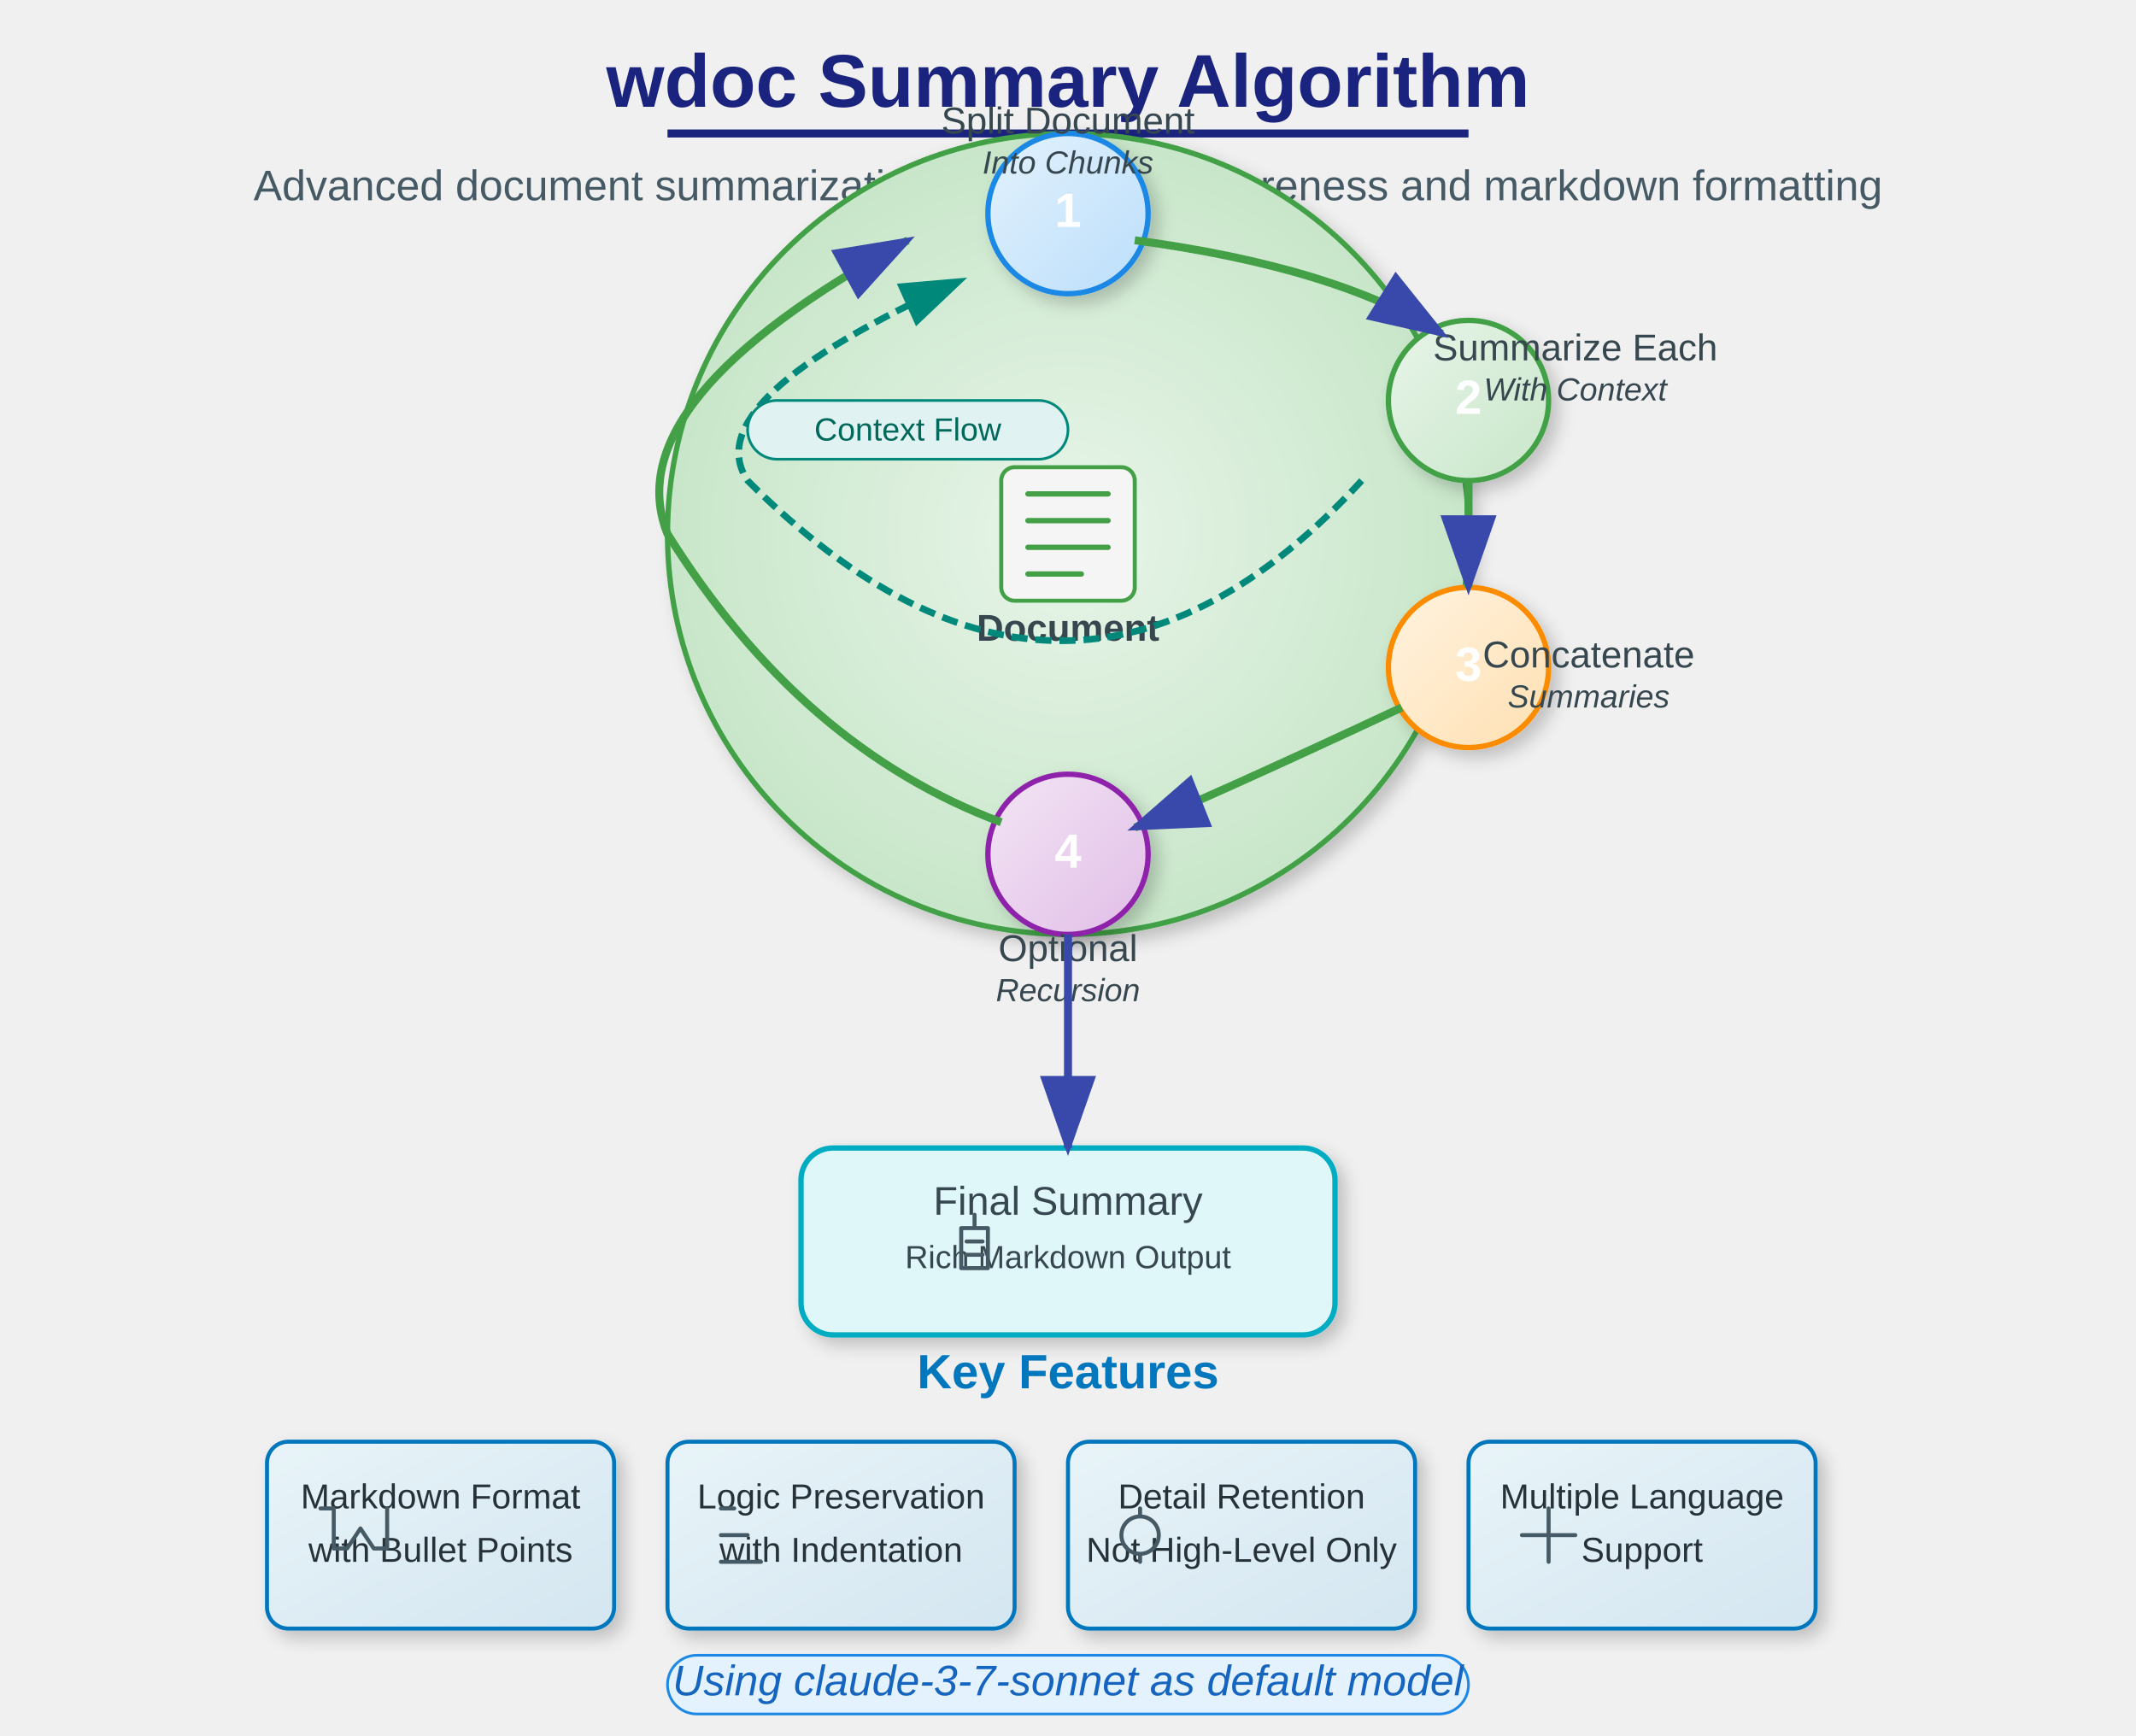
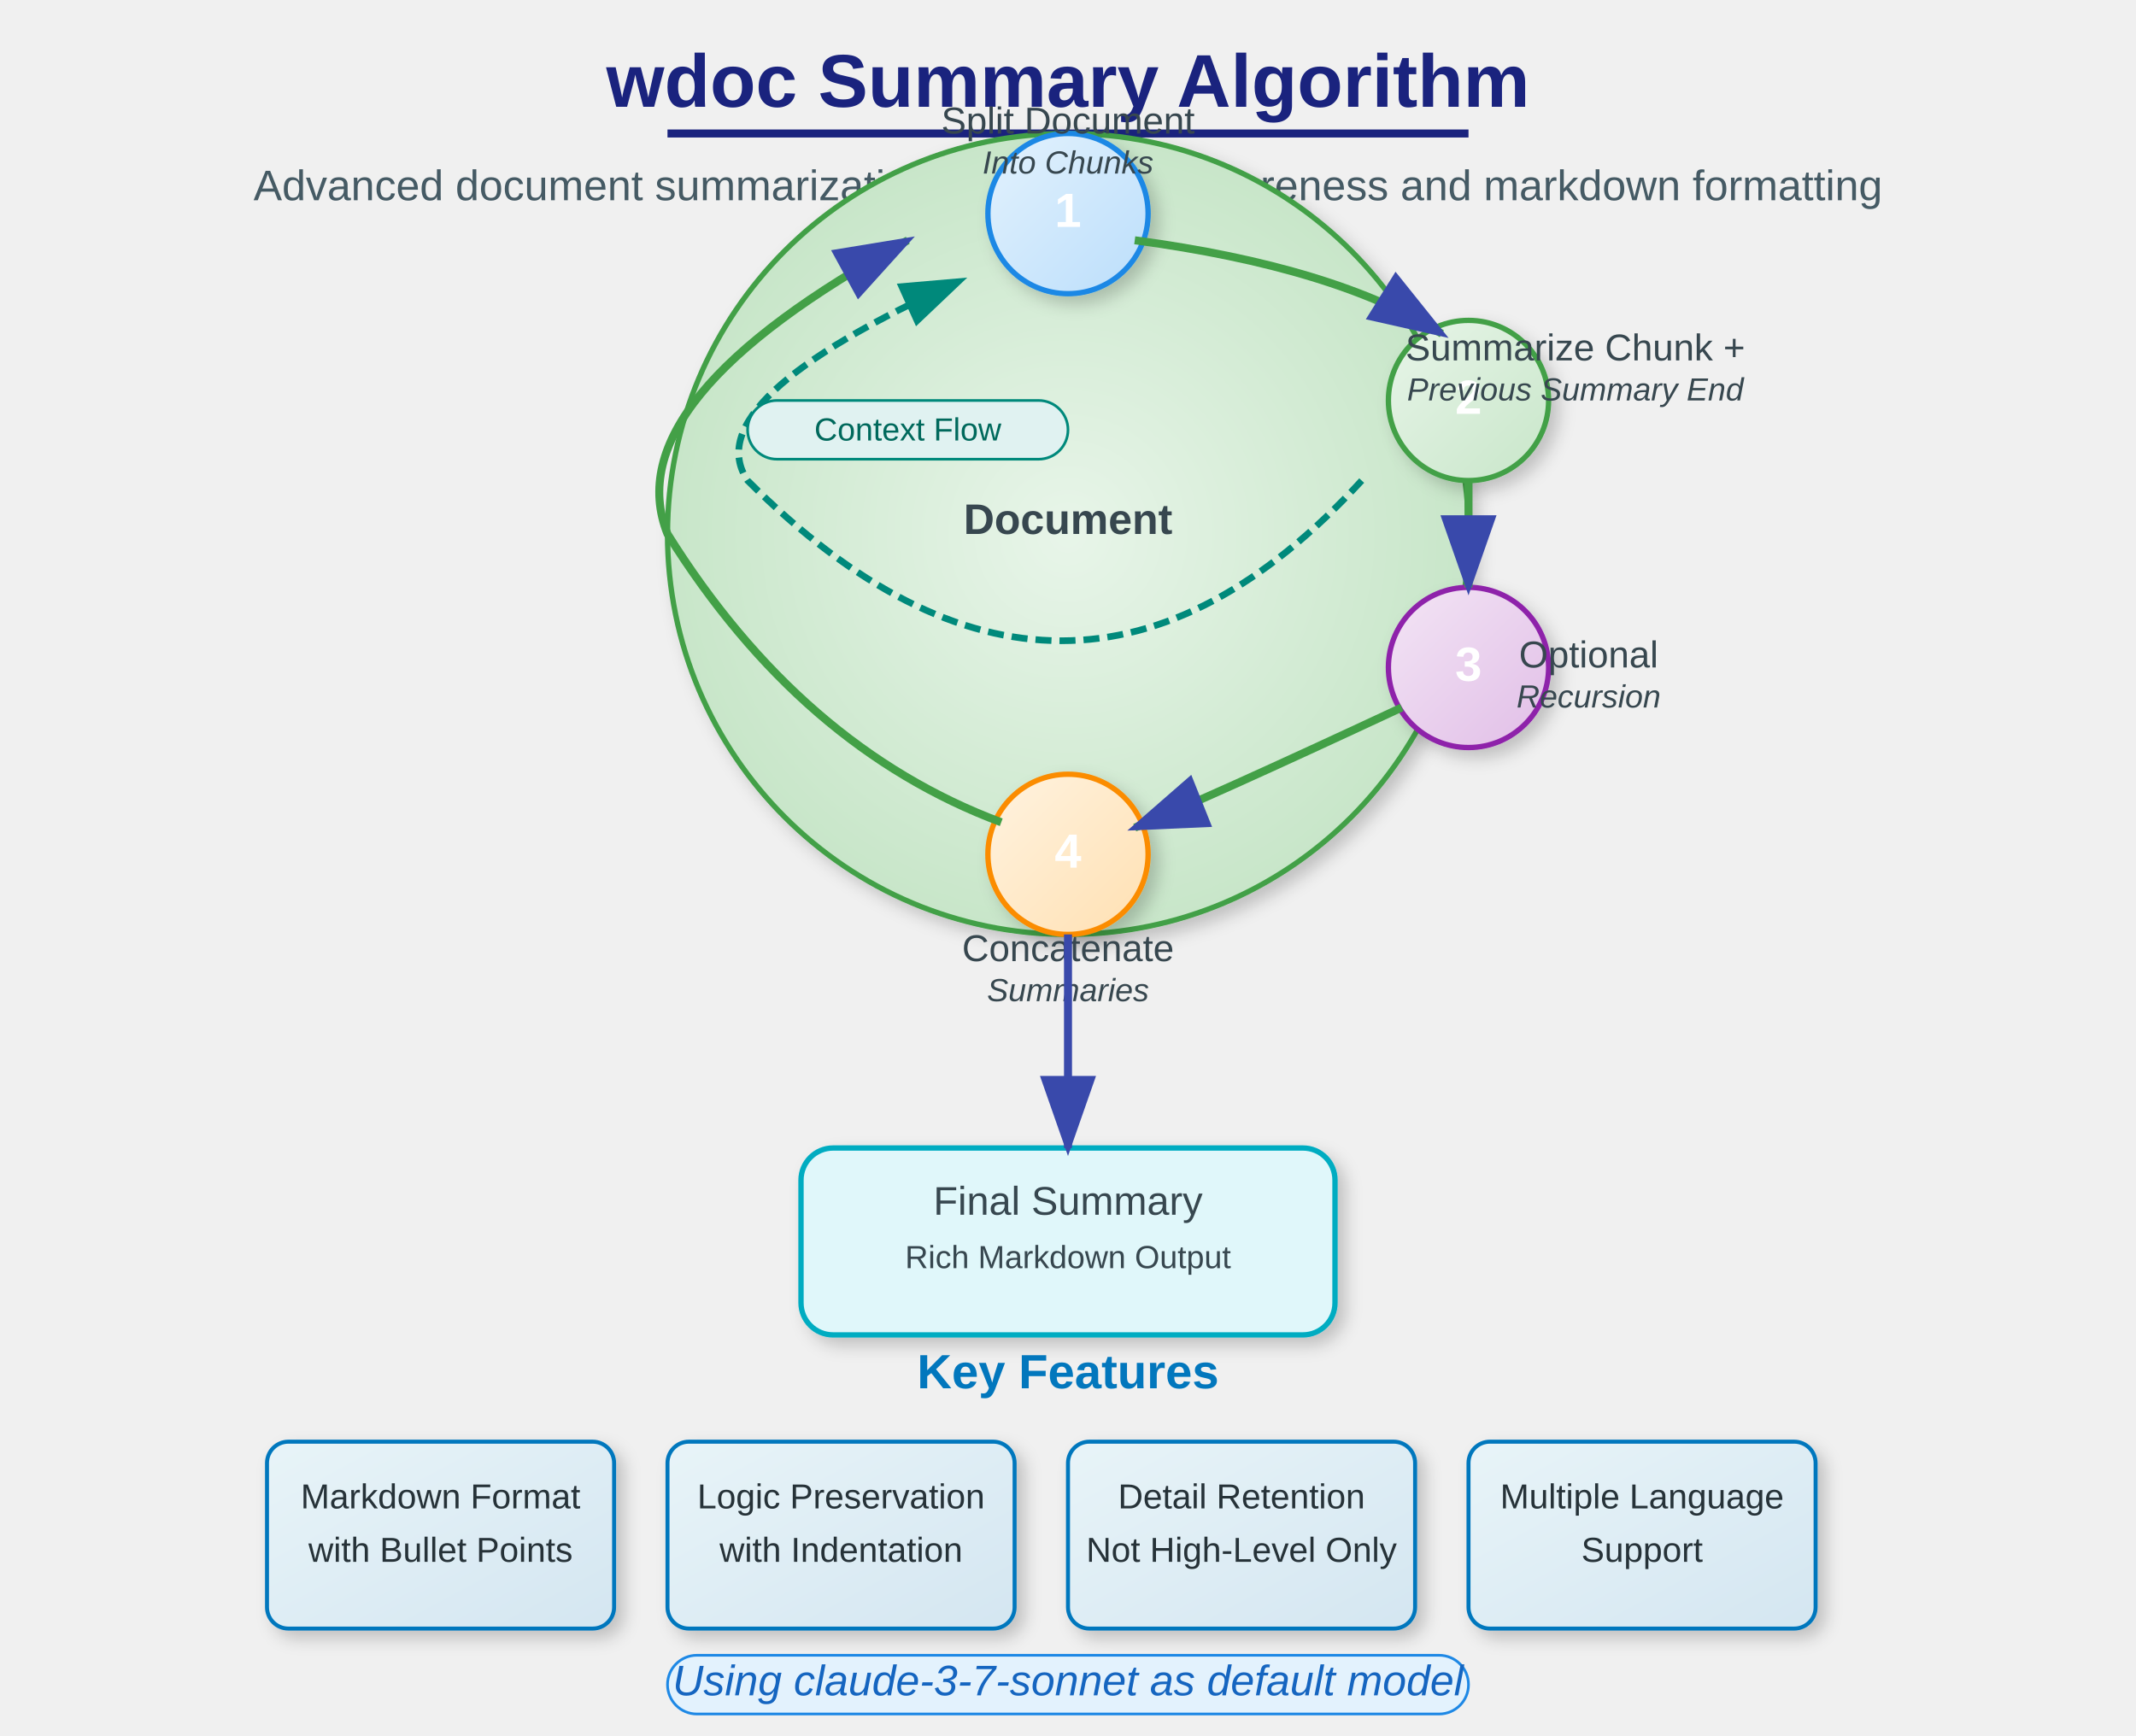
<svg xmlns="http://www.w3.org/2000/svg" width="800" height="650" viewBox="0 0 800 650">
  <defs>
    <linearGradient id="boxGradient1" x1="0%" y1="0%" x2="100%" y2="100%">
      <stop offset="0%" stop-color="#e3f2fd" />
      <stop offset="100%" stop-color="#bbdefb" />
    </linearGradient>
    <linearGradient id="boxGradient2" x1="0%" y1="0%" x2="100%" y2="100%">
      <stop offset="0%" stop-color="#e8f5e9" />
      <stop offset="100%" stop-color="#c8e6c9" />
    </linearGradient>
    <linearGradient id="boxGradient3" x1="0%" y1="0%" x2="100%" y2="100%">
      <stop offset="0%" stop-color="#fff3e0" />
      <stop offset="100%" stop-color="#ffe0b2" />
    </linearGradient>
    <linearGradient id="boxGradient4" x1="0%" y1="0%" x2="100%" y2="100%">
      <stop offset="0%" stop-color="#f3e5f5" />
      <stop offset="100%" stop-color="#e1bee7" />
    </linearGradient>
    <linearGradient id="featureGradient" x1="0%" y1="0%" x2="100%" y2="100%">
      <stop offset="0%" stop-color="#e8f4f8" />
      <stop offset="100%" stop-color="#d4e6f1" />
    </linearGradient>
    <filter id="dropShadow" filterUnits="userSpaceOnUse" width="200%" height="200%">
      <feDropShadow dx="3" dy="3" stdDeviation="3" flood-color="#00000033" />
    </filter>
    <marker id="arrowhead" markerWidth="10" markerHeight="7" refX="9" refY="3.5" orient="auto">
      <polygon points="0 0, 10 3.5, 0 7" fill="#3949ab" />
    </marker>
    <marker id="contextArrowhead" markerWidth="10" markerHeight="7" refX="9" refY="3.5" orient="auto">
      <polygon points="0 0, 10 3.5, 0 7" fill="#00897b" />
    </marker>
    <radialGradient id="cycleGradient" cx="50%" cy="50%" r="50%" fx="50%" fy="50%">
      <stop offset="0%" stop-color="#e8f5e9" />
      <stop offset="100%" stop-color="#c8e6c9" />
    </radialGradient>
  </defs>
  <style>
    .flowchart-box {
      filter: url(#dropShadow);
      stroke-width: 2;
      rx: 12;
      ry: 12;
    }
    .box1 { fill: url(#boxGradient1); stroke: #1e88e5; }
    .box2 { fill: url(#boxGradient2); stroke: #43a047; }
    .box3 { fill: url(#boxGradient3); stroke: #fb8c00; }
    .box4 { fill: url(#boxGradient4); stroke: #8e24aa; }
    .cycle-step {
      font-family: 'Segoe UI', Arial, sans-serif;
      font-size: 14px;
      font-weight: 500;
      fill: #37474f;
      text-anchor: middle;
    }
    .flowchart-text {
      font-family: 'Segoe UI', Arial, sans-serif;
      font-size: 15px;
      font-weight: 500;
      fill: #37474f;
      text-anchor: middle;
    }
    .step-number {
      font-family: 'Segoe UI', Arial, sans-serif;
      font-size: 18px;
      font-weight: bold;
      fill: white;
      text-anchor: middle;
    }
    .flowchart-arrow {
      stroke: #3949ab;
      stroke-width: 3;
      fill: none;
      marker-end: url(#arrowhead);
    }
    .cycle-arrow {
      stroke: #43a047;
      stroke-width: 3;
      fill: none;
      marker-end: url(#arrowhead);
    }
    .context-arrow {
      stroke: #00897b;
      stroke-width: 2.5;
      fill: none;
      stroke-dasharray: 6,3;
      marker-end: url(#contextArrowhead);
    }
    .title-text {
      font-family: 'Segoe UI', Arial, sans-serif;
      font-size: 28px;
      font-weight: bold;
      fill: #1a237e;
      text-anchor: middle;
    }
    .subtitle-text {
      font-family: 'Segoe UI', Arial, sans-serif;
      font-size: 16px;
      fill: #455a64;
      text-anchor: middle;
    }
    .feature-box {
      fill: url(#featureGradient);
      stroke: #0277bd;
      stroke-width: 1.5;
      rx: 8;
      ry: 8;
      filter: url(#dropShadow);
    }
    .feature-text {
      font-family: 'Segoe UI', Arial, sans-serif;
      font-size: 13px;
      fill: #263238;
      text-anchor: middle;
      font-weight: 500;
    }
    .step-circle {
      fill: #3949ab;
      stroke: #1a237e;
      stroke-width: 1;
    }
    .icon {
      fill: none;
      stroke: #455a64;
      stroke-width: 1.5;
      stroke-linecap: round;
      stroke-linejoin: round;
    }
    .cycle-icon {
      fill: none;
      stroke: #43a047;
      stroke-width: 2;
      stroke-linecap: round;
      stroke-linejoin: round;
    }
  </style>
  <text x="400" y="40" class="title-text">wdoc Summary Algorithm</text>
  <line x1="250" y1="50" x2="550" y2="50" stroke="#1a237e" stroke-width="3" />
  <text x="400" y="75" class="subtitle-text">Advanced document summarization with context awareness and markdown formatting</text>
  <circle cx="400" cy="200" r="150" fill="url(#cycleGradient)" stroke="#43a047" stroke-width="2" filter="url(#dropShadow)" />
-   <rect x="375" y="175" width="50" height="50" rx="5" ry="5" fill="#f5f5f5" stroke="#43a047" stroke-width="1.5" />
-   <path d="M385,185 h30 M385,195 h30 M385,205 h30 M385,215 h20" class="cycle-icon" />
-   <text x="400" y="240" class="flowchart-text" style="font-size: 14px; font-weight: bold;">Document</text>
+   <text x="400" y="200" class="flowchart-text" style="font-size: 16px; font-weight: bold;">Document</text>
  <circle cx="400" cy="80" r="30" class="flowchart-box box1" />
  <text x="400" y="85" class="step-number">1</text>
  <text x="400" y="50" class="cycle-step">Split Document</text>
  <text x="400" y="65" class="cycle-step" style="font-size: 12px; font-style: italic;">Into Chunks</text>
  <circle cx="550" cy="150" r="30" class="flowchart-box box2" />
  <text x="550" y="155" class="step-number">2</text>
-   <text x="590" y="135" class="cycle-step">Summarize Each</text>
-   <text x="590" y="150" class="cycle-step" style="font-size: 12px; font-style: italic;">With Context</text>
-   <circle cx="550" cy="250" r="30" class="flowchart-box box3" />
+   <text x="590" y="135" class="cycle-step">Summarize Chunk +</text>
+   <text x="590" y="150" class="cycle-step" style="font-size: 12px; font-style: italic;">Previous Summary End</text>
+   <circle cx="550" cy="250" r="30" class="flowchart-box box4" />
  <text x="550" y="255" class="step-number">3</text>
-   <text x="595" y="250" class="cycle-step">Concatenate</text>
-   <text x="595" y="265" class="cycle-step" style="font-size: 12px; font-style: italic;">Summaries</text>
-   <circle cx="400" cy="320" r="30" class="flowchart-box box4" />
+   <text x="595" y="250" class="cycle-step">Optional</text>
+   <text x="595" y="265" class="cycle-step" style="font-size: 12px; font-style: italic;">Recursion</text>
+   <circle cx="400" cy="320" r="30" class="flowchart-box box3" />
  <text x="400" y="325" class="step-number">4</text>
-   <text x="400" y="360" class="cycle-step">Optional</text>
-   <text x="400" y="375" class="cycle-step" style="font-size: 12px; font-style: italic;">Recursion</text>
+   <text x="400" y="360" class="cycle-step">Concatenate</text>
+   <text x="400" y="375" class="cycle-step" style="font-size: 12px; font-style: italic;">Summaries</text>
  <path d="M425,90 Q500,100 540,125" class="cycle-arrow" />
  <path d="M550,180 Q550,220 550,220" class="cycle-arrow" />
  <path d="M525,265 Q450,300 425,310" class="cycle-arrow" />
  <path d="M375,308 Q300,280 250,200 Q230,150 340,90" class="cycle-arrow" />
  <path d="M510,180 Q400,300 280,180 Q260,150 360,105" class="context-arrow" />
  <rect x="280" y="150" width="120" height="22" rx="11" ry="11" fill="#e0f2f1" stroke="#00897b" stroke-width="1" />
  <text x="340" y="165" class="flowchart-text" style="font-size: 12px; fill: #00695c;">Context Flow</text>
  <rect x="300" y="430" width="200" height="70" class="flowchart-box" fill="#e0f7fa" stroke="#00acc1" />
  <text x="400" y="455" class="flowchart-text">Final Summary</text>
  <text x="400" y="475" class="flowchart-text" style="font-size: 12px;">Rich Markdown Output</text>
  <path d="M400,350 V430" class="flowchart-arrow" />
-   <path d="M360,460 h10 v15 h-10 z M365,455 v5 M362,465 h6 M362,470 h6" class="icon" stroke="#00acc1" fill="#e0f7fa" />
  <text x="400" y="520" class="flowchart-text" style="font-size: 18px; font-weight: bold; fill: #0277bd;">Key Features</text>
  <rect x="100" y="540" width="130" height="70" class="feature-box" />
  <text x="165" y="565" class="feature-text">Markdown Format</text>
  <text x="165" y="585" class="feature-text">with Bullet Points</text>
-   <path d="M120,565 h5 v15 h5 l5,-7.5 l5,7.5 h5 v-15" class="icon" stroke="#0277bd" stroke-width="1.5" />
  <rect x="250" y="540" width="130" height="70" class="feature-box" />
  <text x="315" y="565" class="feature-text">Logic Preservation</text>
  <text x="315" y="585" class="feature-text">with Indentation</text>
-   <path d="M270,565 h5 M270,575 h10 M270,585 h15" class="icon" stroke="#0277bd" stroke-width="1.5" />
  <rect x="400" y="540" width="130" height="70" class="feature-box" />
  <text x="465" y="565" class="feature-text">Detail Retention</text>
  <text x="465" y="585" class="feature-text">Not High-Level Only</text>
-   <path d="M420,575 a7,7 0 1,0 14,0 a7,7 0 1,0 -14,0 M427,568 v-3 M427,582 v3" class="icon" stroke="#0277bd" stroke-width="1.5" />
  <rect x="550" y="540" width="130" height="70" class="feature-box" />
  <text x="615" y="565" class="feature-text">Multiple Language</text>
  <text x="615" y="585" class="feature-text">Support</text>
-   <path d="M570,575 h10 M580,565 v20 M580,575 h10" class="icon" stroke="#0277bd" stroke-width="1.5" />
  <rect x="250" y="620" width="300" height="22" rx="11" ry="11" fill="#e3f2fd" stroke="#1e88e5" stroke-width="1" />
  <text x="400" y="635" class="subtitle-text" style="font-style: italic; fill: #1565c0;">Using claude-3-7-sonnet as default model</text>
</svg>
